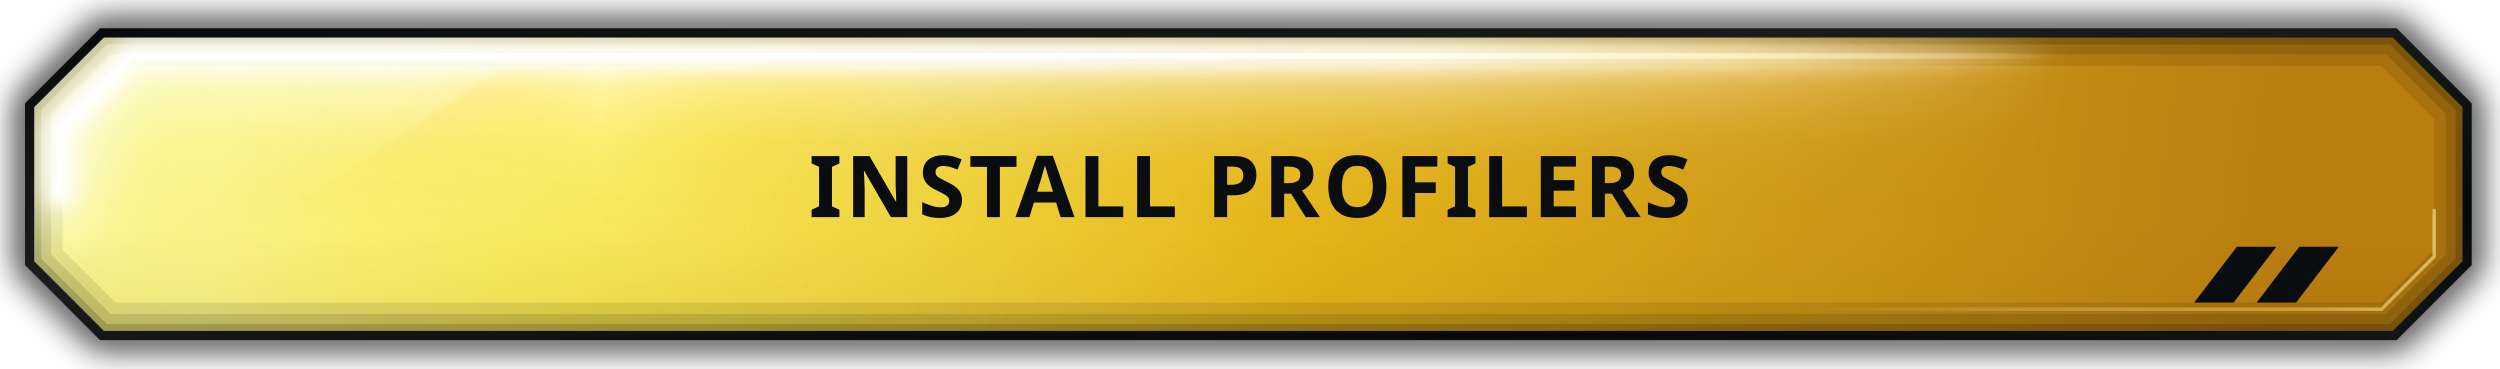
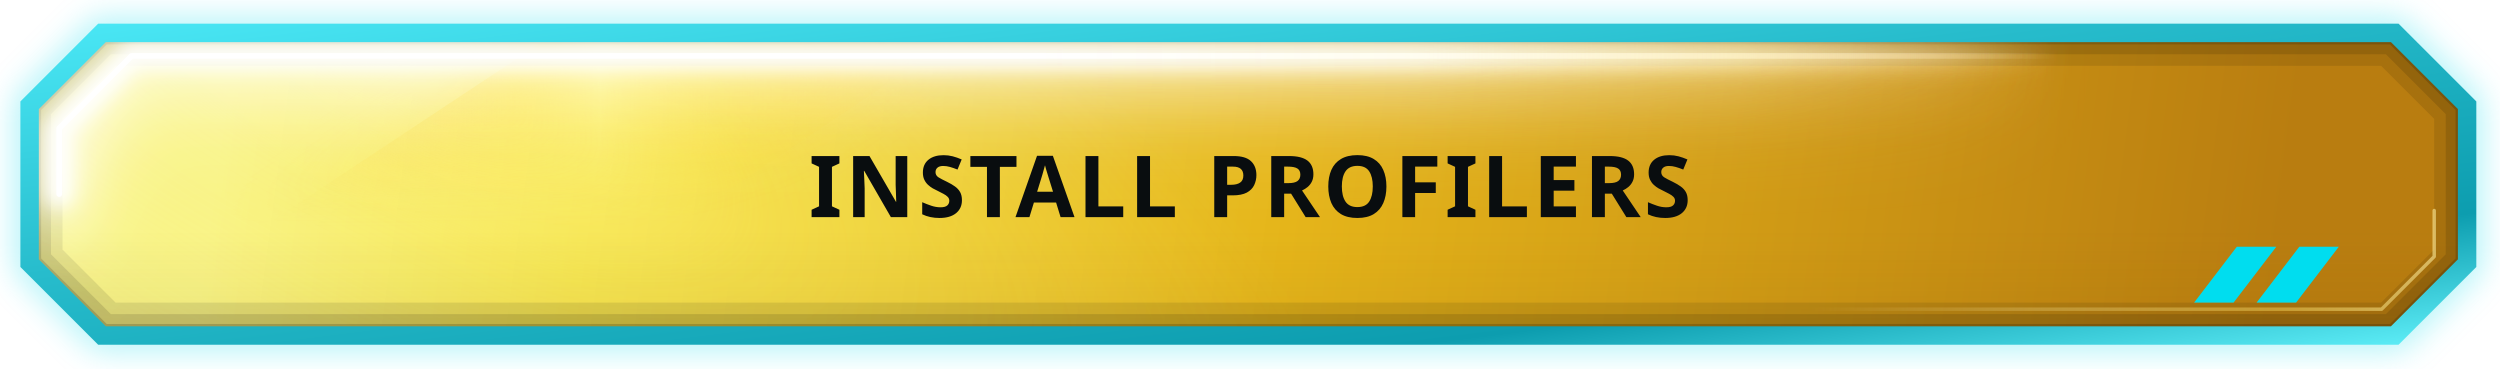
<svg xmlns="http://www.w3.org/2000/svg" width="760" height="112" viewBox="0 0 760 112" fill="none">
  <defs>
    <path id="buttonShape" d="M31 10H728L750 32V80L728 102H31L9 80V32L31 10Z" />
    <linearGradient id="insetHighlight" x1="18" y1="18" x2="625" y2="18" gradientUnits="userSpaceOnUse">
      <stop offset="0" stop-color="#FFFFFF" stop-opacity="1" />
      <stop offset="0.49" stop-color="#FFFFFF" stop-opacity="1" />
      <stop offset="0.68" stop-color="#FFFDF0" stop-opacity="0.97" />
      <stop offset="0.84" stop-color="#FFF4CB" stop-opacity="0.69" />
      <stop offset="0.94" stop-color="#FFECC1" stop-opacity="0.32" />
      <stop offset="1" stop-color="#FFECC1" stop-opacity="0" />
    </linearGradient>
    <filter id="insetHalo" x="-30%" y="-100%" width="190%" height="300%" color-interpolation-filters="sRGB">
      <feGaussianBlur stdDeviation="3.1" />
    </filter>
    <filter id="nearWhiteGlow" x="-40%" y="-130%" width="210%" height="360%" color-interpolation-filters="sRGB">
      <feGaussianBlur stdDeviation="2.15" />
    </filter>
    <filter id="wideLineGlow" x="-50%" y="-200%" width="220%" height="500%" color-interpolation-filters="sRGB">
      <feGaussianBlur stdDeviation="11 16" />
    </filter>
    <filter id="mediumLineGlow" x="-45%" y="-150%" width="200%" height="400%" color-interpolation-filters="sRGB">
      <feGaussianBlur stdDeviation="6.2 9" />
    </filter>
    <linearGradient id="bodyGradient" x1="70" y1="18" x2="690" y2="100" gradientUnits="userSpaceOnUse">
      <stop offset="0%" stop-color="#F8F487" />
      <stop offset="18%" stop-color="#F5E548" />
      <stop offset="52%" stop-color="#E5B51A" />
      <stop offset="100%" stop-color="#B97D10" />
    </linearGradient>
    <radialGradient id="topLight" cx="0" cy="0" r="1" gradientUnits="userSpaceOnUse" gradientTransform="translate(120 16) rotate(28) scale(330 120)">
      <stop offset="0%" stop-color="#FFF8BE" stop-opacity="0.45" />
      <stop offset="38%" stop-color="#FFF18A" stop-opacity="0.18" />
      <stop offset="100%" stop-color="#FFF18A" stop-opacity="0" />
    </radialGradient>
    <linearGradient id="diagonalSheen" gradientUnits="userSpaceOnUse" x1="30" y1="22" x2="293" y2="22">
      <stop offset="0%" stop-color="#CC8400" stop-opacity="0" />
      <stop offset="14%" stop-color="#D68D00" stop-opacity="0.16" />
      <stop offset="30%" stop-color="#F9BA00" stop-opacity="0.24" />
      <stop offset="48%" stop-color="#FFE326" stop-opacity="0.48" />
      <stop offset="58%" stop-color="#FFF777" stop-opacity="0.68" />
      <stop offset="72%" stop-color="#FFE630" stop-opacity="0.32" />
      <stop offset="90%" stop-color="#FFC40B" stop-opacity="0.09" />
      <stop offset="100%" stop-color="#FFC40B" stop-opacity="0" />
    </linearGradient>
    <linearGradient id="sheenAura" gradientUnits="userSpaceOnUse" x1="0" y1="0" x2="1" y2="0">
      <stop offset="0%" stop-color="#F8AF00" stop-opacity="0" />
      <stop offset="45%" stop-color="#FFD300" stop-opacity="0.23" />
      <stop offset="65%" stop-color="#FFF51F" stop-opacity="0.30" />
      <stop offset="100%" stop-color="#FFD300" stop-opacity="0" />
    </linearGradient>
    <filter id="sheenSoftGlow" x="-20%" y="-70%" width="140%" height="240%" color-interpolation-filters="sRGB">
      <feGaussianBlur stdDeviation="8" />
    </filter>
    <linearGradient id="sheenVerticalFade" gradientUnits="userSpaceOnUse" x1="0" y1="10" x2="0" y2="69">
      <stop offset="0%" stop-color="white" stop-opacity="0.96" />
      <stop offset="25%" stop-color="white" stop-opacity="0.82" />
      <stop offset="52%" stop-color="white" stop-opacity="0.38" />
      <stop offset="85%" stop-color="white" stop-opacity="0.07" />
      <stop offset="100%" stop-color="white" stop-opacity="0" />
    </linearGradient>
    <mask id="stripeFade" maskUnits="userSpaceOnUse" x="0" y="0" width="760" height="112" style="mask-type:alpha">
      <rect x="0" y="0" width="760" height="112" fill="url(#sheenVerticalFade)" />
    </mask>
    <clipPath id="buttonClip">
      <use href="#buttonShape" />
    </clipPath>
    <clipPath id="shellClip">
      <use href="#buttonShape" />
    </clipPath>
    <linearGradient id="lowerRightLine" x1="550" y1="94" x2="740" y2="94" gradientUnits="userSpaceOnUse">
      <stop offset="0%" stop-color="#FFF0A3" stop-opacity="0" />
      <stop offset="35%" stop-color="#FFF0A3" stop-opacity="0.24" />
      <stop offset="75%" stop-color="#FFE66D" stop-opacity="0.40" />
      <stop offset="100%" stop-color="#FFF1A4" stop-opacity="0.56" />
    </linearGradient>
    <linearGradient id="lowerShade" x1="0" y1="112" x2="0" y2="70" gradientUnits="userSpaceOnUse">
      <stop offset="0%" stop-color="#7F5708" stop-opacity="0.12" />
      <stop offset="100%" stop-color="#7F5708" stop-opacity="0" />
    </linearGradient>
    <linearGradient id="outline" x1="0%" y1="0%" x2="100%" y2="100%">
-       <stop offset="0%" stop-color="#080B0D" />
-       <stop offset="40%" stop-color="#1B1D1C" />
-       <stop offset="80%" stop-color="#05090B" />
-       <stop offset="100%" stop-color="#121618" />
+       <stop offset="0%" stop-color="#49E6F4" />
+       <stop offset="40%" stop-color="#27BCCC" />
+       <stop offset="80%" stop-color="#0D9DAF" />
+       <stop offset="100%" stop-color="#5AEAF4" />
    </linearGradient>
    <filter id="rimGlow" x="-10%" y="-60%" width="120%" height="220%">
      <feGaussianBlur stdDeviation="4.8" />
    </filter>
  </defs>
-   <use href="#buttonShape" fill="none" stroke="#020406" stroke-width="8.4" filter="url(#rimGlow)" stroke-opacity=".82" />
+   <use href="#buttonShape" fill="none" stroke="#00DBED" stroke-width="8.4" filter="url(#rimGlow)" stroke-opacity=".34" />
  <use href="#buttonShape" fill="url(#bodyGradient)" />
  <use href="#buttonShape" fill="url(#topLight)" />
  <use href="#buttonShape" fill="url(#lowerShade)" />
  <g clip-path="url(#buttonClip)" mask="url(#stripeFade)">
    <path d="M169 10H293L155 102H30Z" fill="#FFD51C" opacity="0.42" filter="url(#sheenSoftGlow)" />
    <path d="M169 10H293L155 102H30Z" fill="url(#diagonalSheen)" />
  </g>
  <g clip-path="url(#buttonClip)" fill="none" stroke="#030608" stroke-linejoin="round">
    <use href="#buttonShape" stroke-width="20" stroke-opacity=".10" />
    <use href="#buttonShape" stroke-width="13" stroke-opacity=".12" />
    <use href="#buttonShape" stroke-width="7" stroke-opacity=".17" />
  </g>
  <g clip-path="url(#shellClip)" fill="none" stroke="url(#insetHighlight)" stroke-linecap="round" stroke-linejoin="round">
    <path d="M18 59V39L40 17H625" stroke-width="29" opacity="0.39" filter="url(#wideLineGlow)" />
    <path d="M18 59V39L40 17H625" stroke-width="19" opacity="0.45" filter="url(#mediumLineGlow)" />
    <path d="M18 59V39L40 17H625" stroke-width="9.6" opacity="0.75" filter="url(#insetHalo)" />
    <path d="M18 59V39L40 17H625" stroke-width="4.8" opacity="0.76" filter="url(#nearWhiteGlow)" />
  </g>
  <path d="M18 59V39L40 17H625" stroke="url(#insetHighlight)" stroke-width="1.72" fill="none" stroke-linecap="round" stroke-linejoin="round" />
  <path d="M550 94H724L740 78V64" stroke="url(#lowerRightLine)" stroke-width="1.05" stroke-linecap="round" stroke-linejoin="round" />
-   <use href="#buttonShape" fill="none" stroke="url(#outline)" stroke-width="2.8" />
-   <path d="M667 92L680 75H692L679 92H667Z" fill="#090D0F" />
-   <path d="M686 92L699 75H711L698 92H686Z" fill="#090D0F" />
+   <use href="#buttonShape" fill="none" stroke="url(#outline)" stroke-width="5.6" />
+   <path d="M667 92L680 75H692L679 92H667Z" fill="#00DDEF" />
+   <path d="M686 92L699 75H711L698 92H686Z" fill="#00DDEF" />
  <text x="380" y="66" text-anchor="middle" font-family="Rajdhani, Oxanium, Arial Narrow, sans-serif" font-size="26" font-weight="700" letter-spacing="1.0" fill="#090D0F">INSTALL PROFILERS</text>
</svg>
